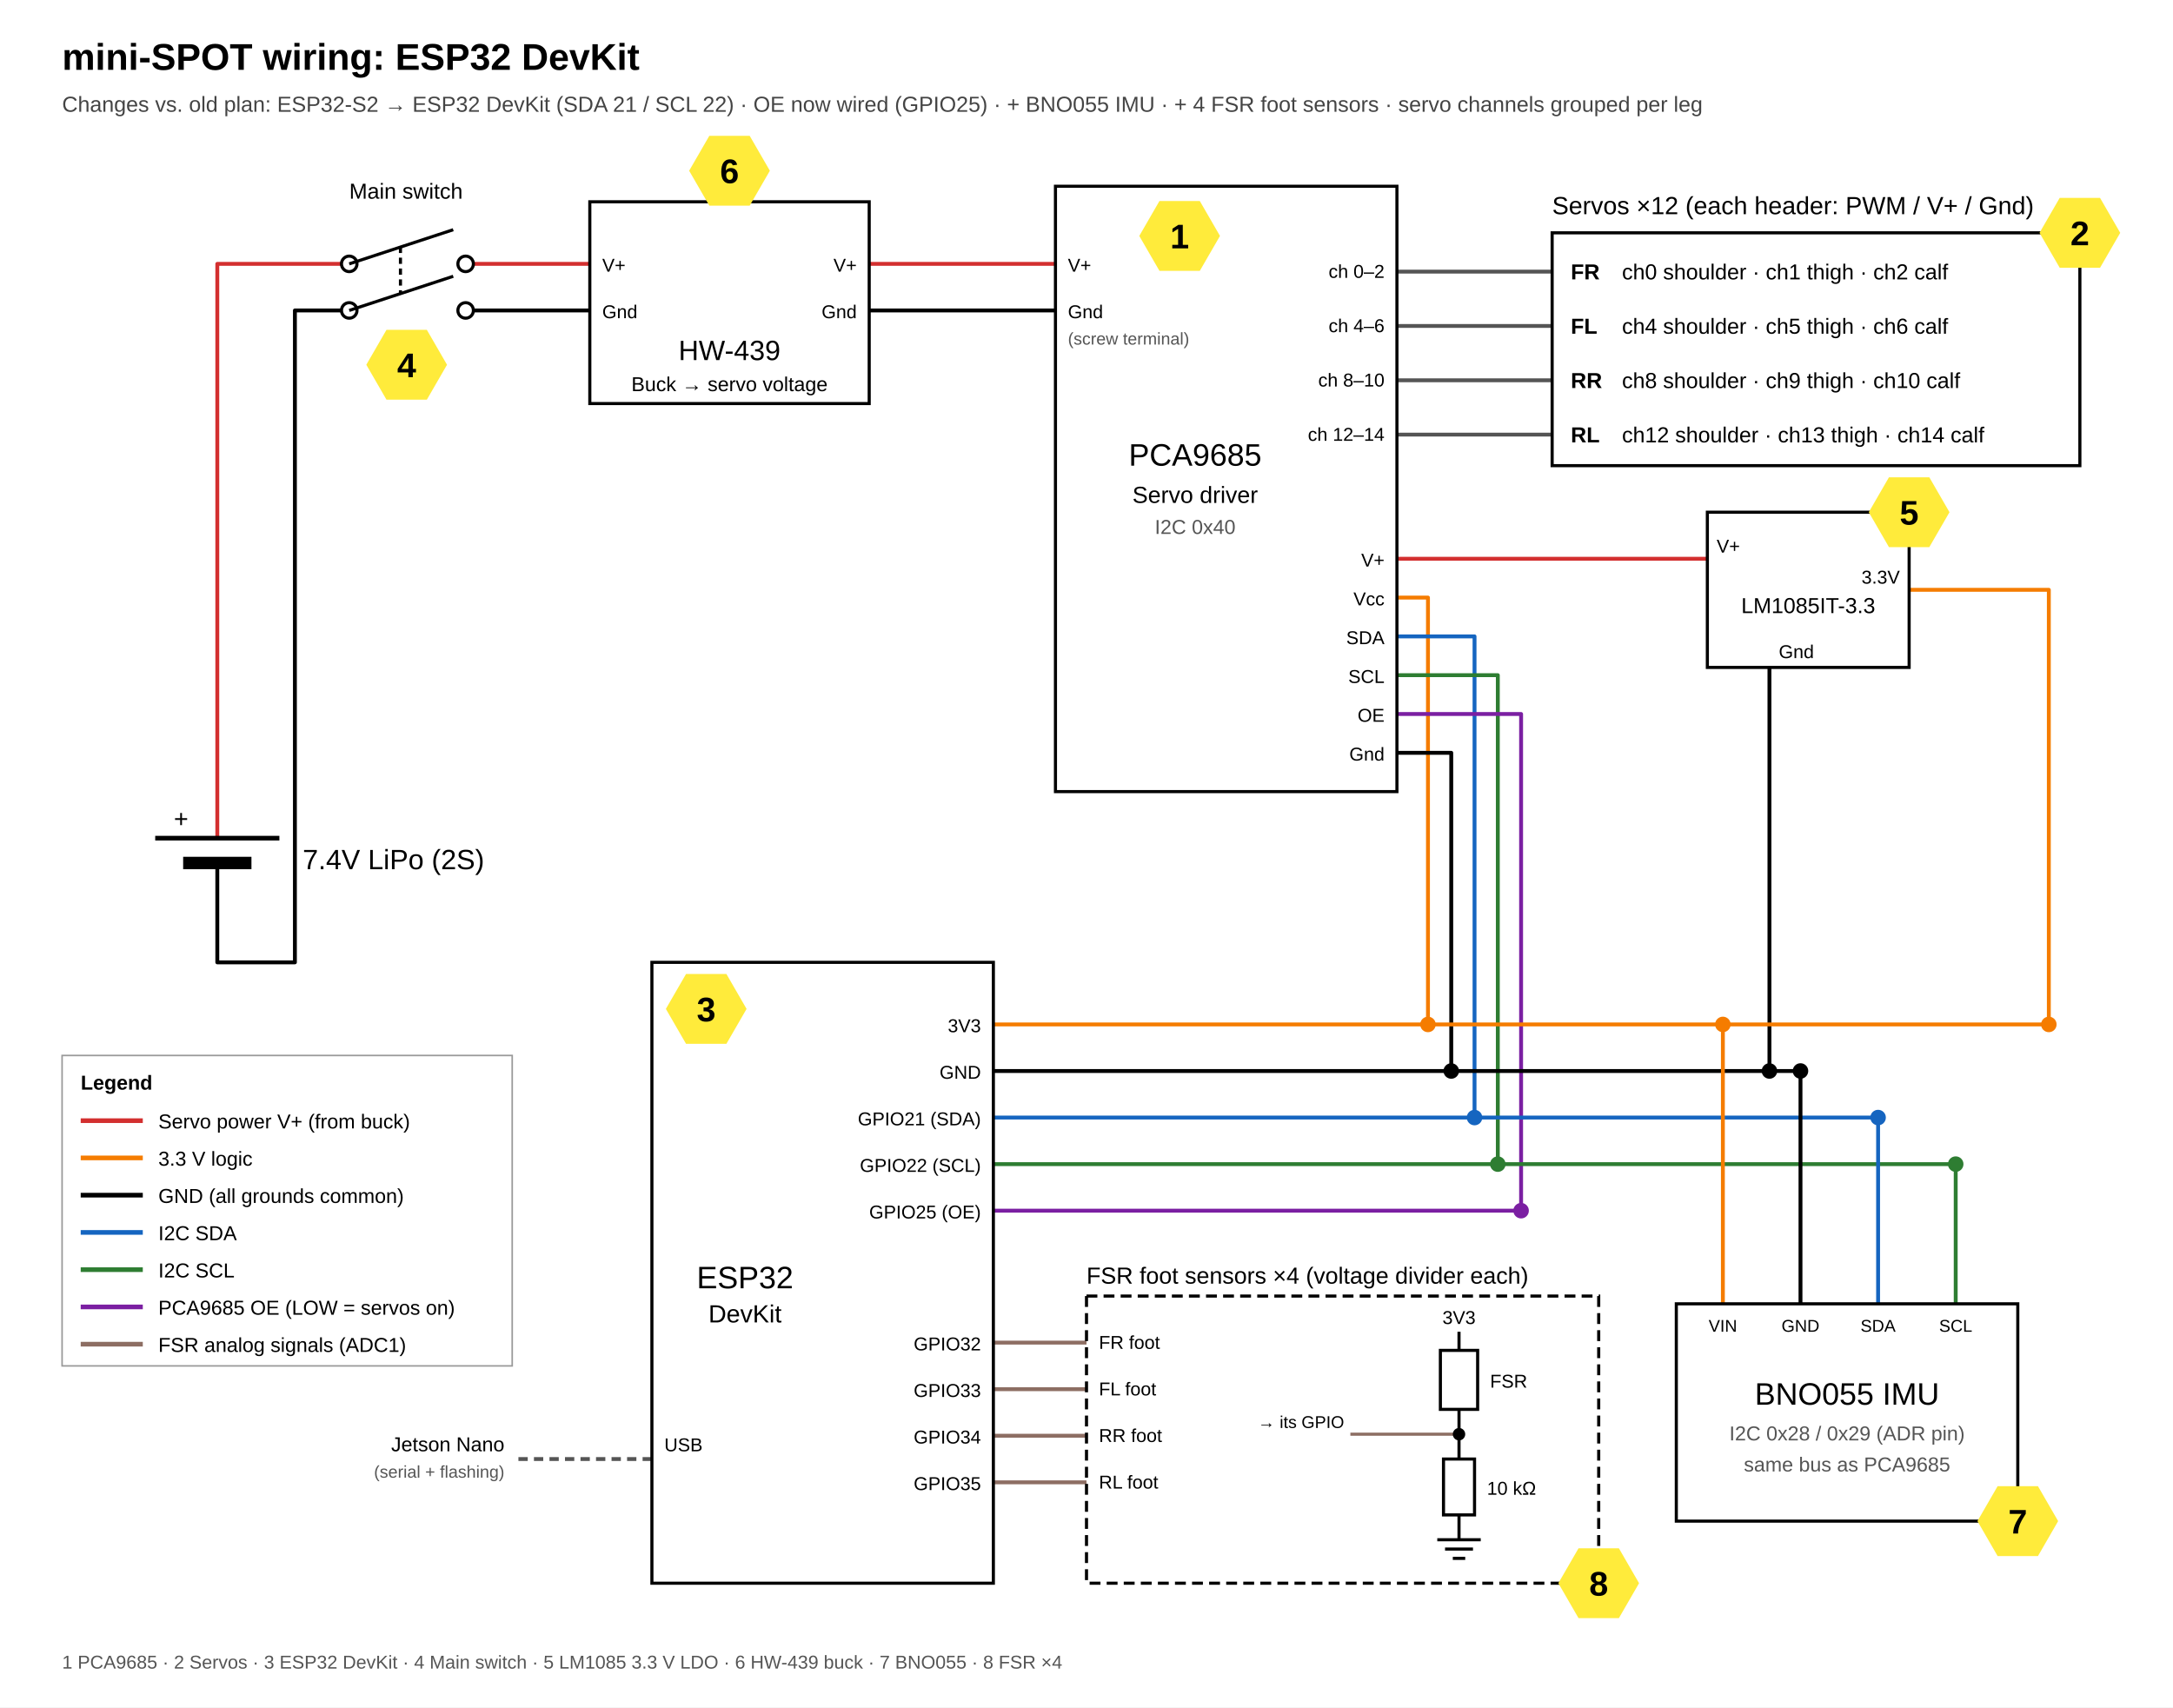
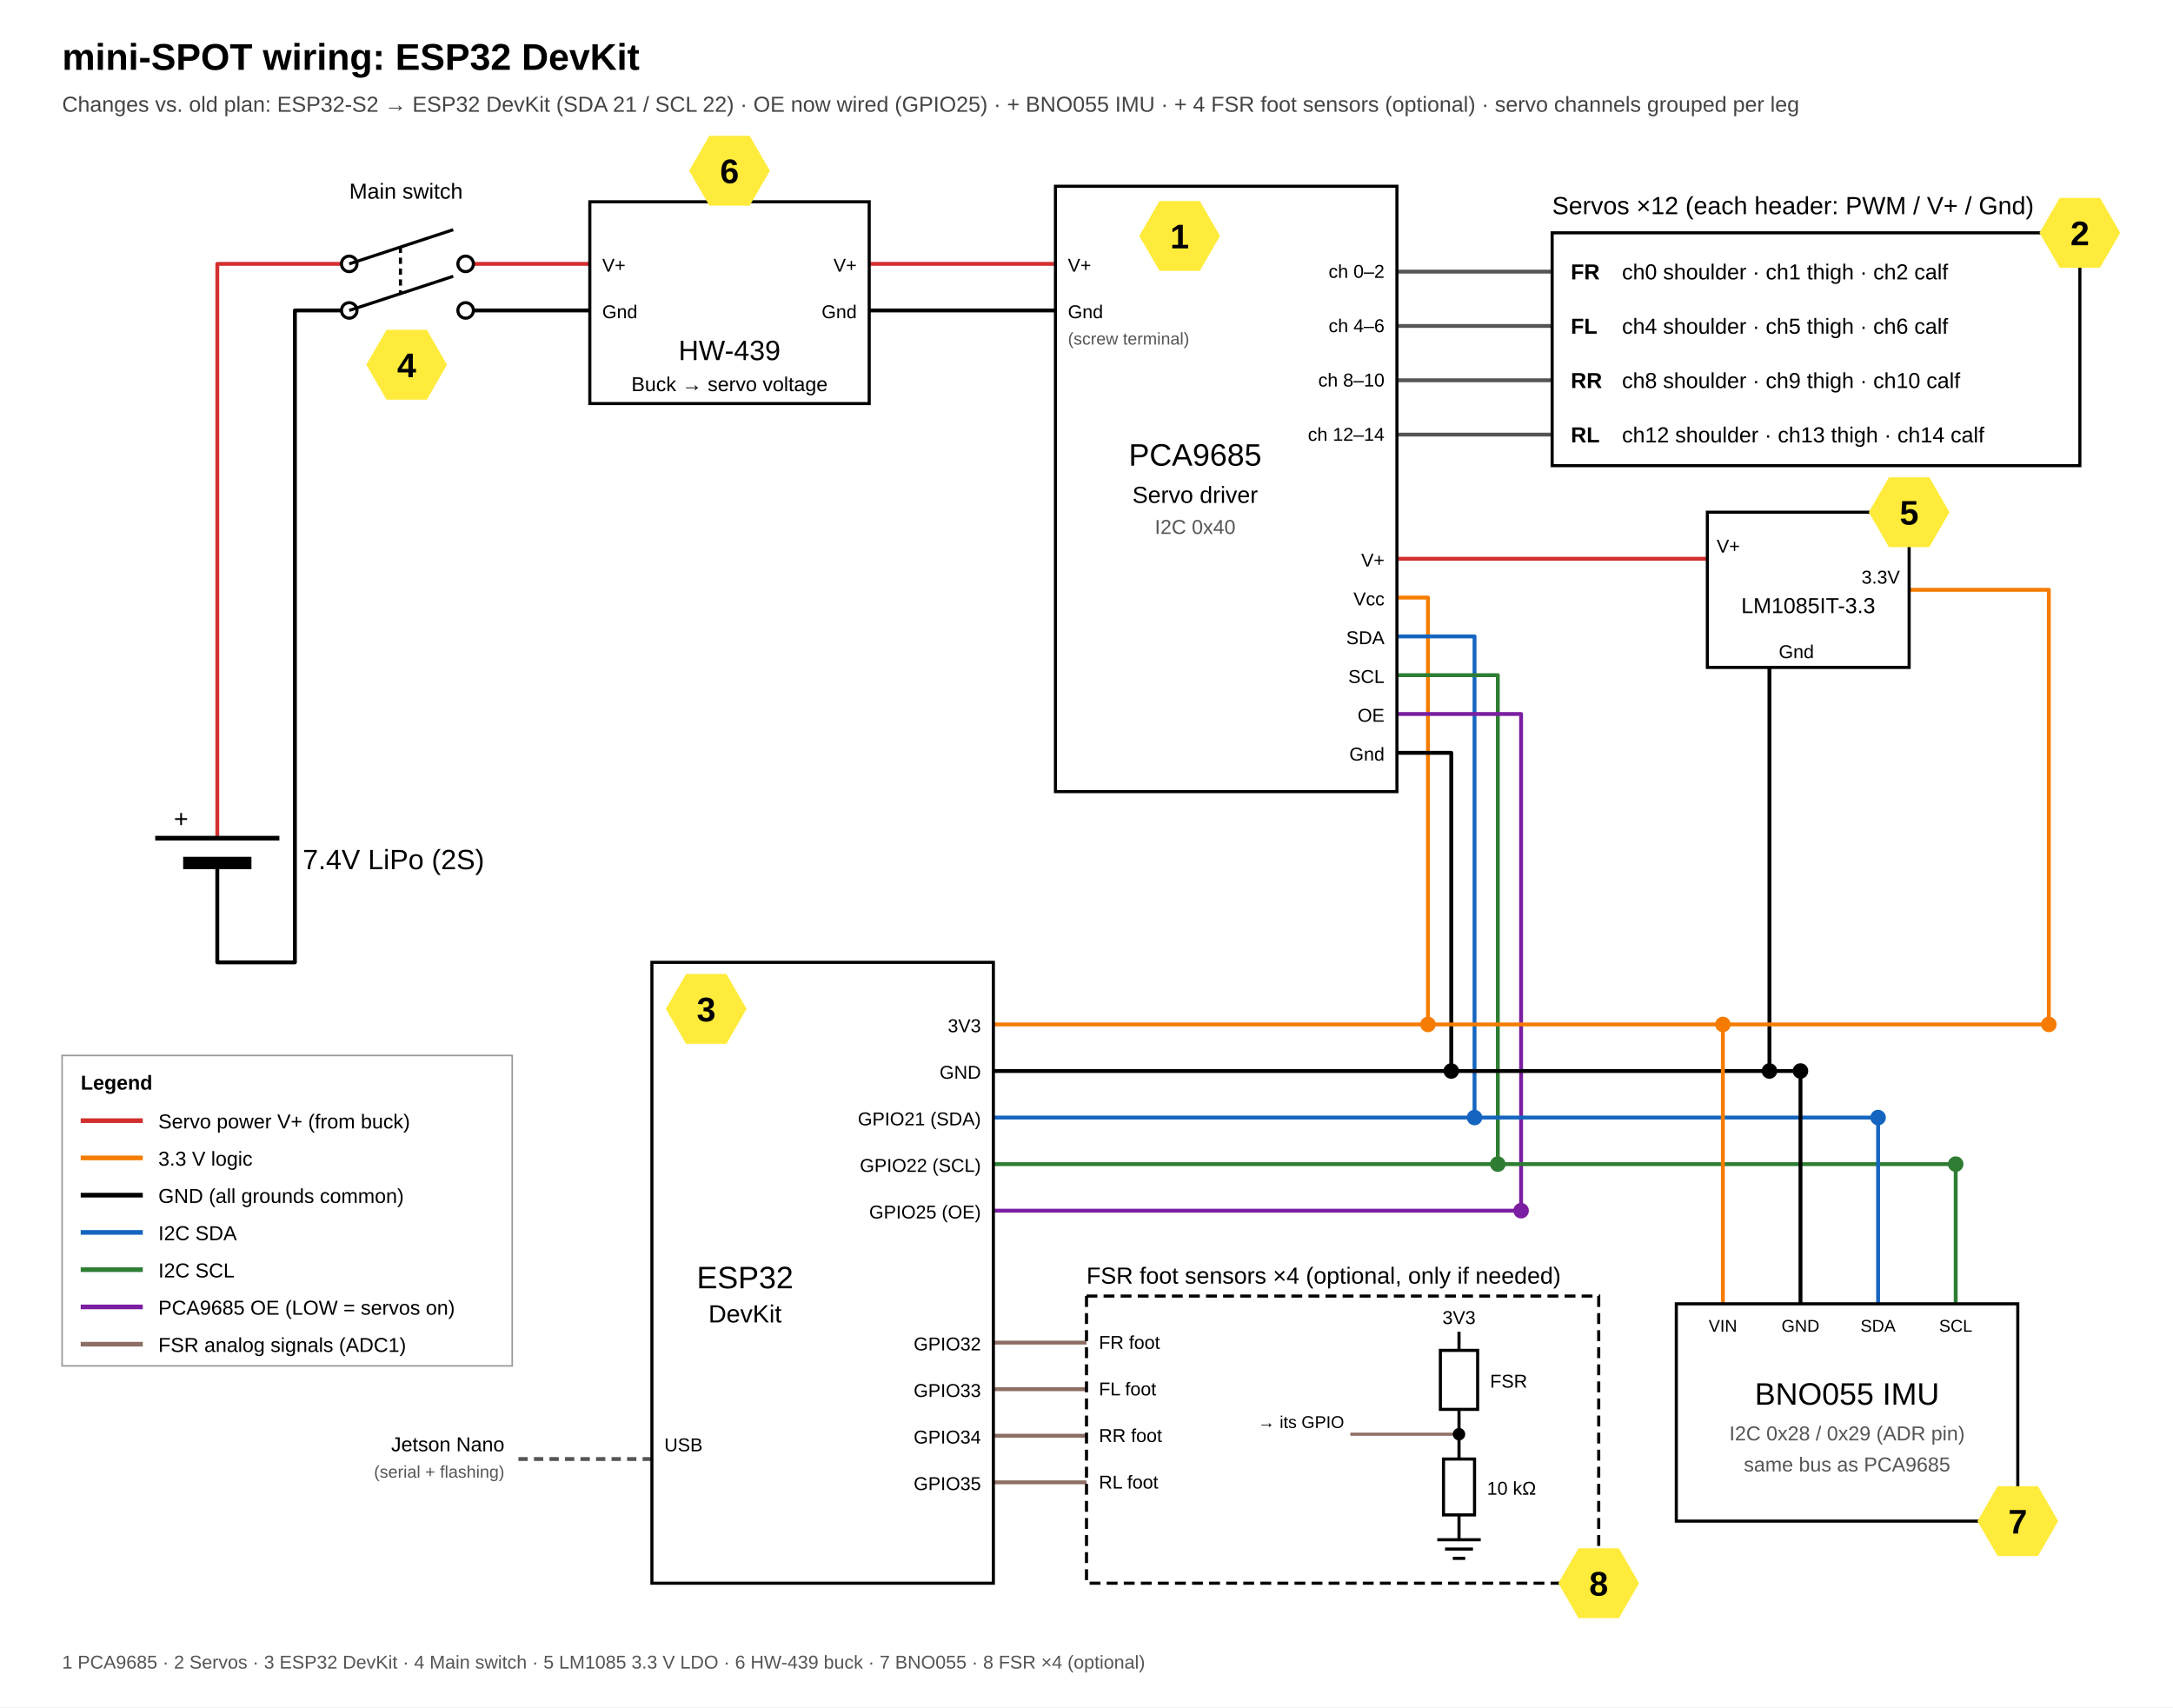
<svg xmlns="http://www.w3.org/2000/svg" viewBox="0 0 1400 1100" width="1400" height="1100" font-family="Arial, Helvetica, sans-serif">
  <rect width="1400" height="1100" fill="#ffffff" />
  <text x="40" y="45" font-size="24" font-weight="bold">mini-SPOT wiring: ESP32 DevKit</text>
-   <text x="40" y="72" font-size="14" fill="#444">Changes vs. old plan: ESP32-S2 → ESP32 DevKit (SDA 21 / SCL 22) · OE now wired (GPIO25) · + BNO055 IMU · + 4 FSR foot sensors · servo channels grouped per leg</text>
+   <text x="40" y="72" font-size="14" fill="#444">Changes vs. old plan: ESP32-S2 → ESP32 DevKit (SDA 21 / SCL 22) · OE now wired (GPIO25) · + BNO055 IMU · + 4 FSR foot sensors (optional) · servo channels grouped per leg</text>
  <g fill="none" stroke-width="2.5" stroke-linejoin="round">
    <polyline points="140,540 140,170 225,170" stroke="#d32f2f" />
    <polyline points="300,170 380,170" stroke="#d32f2f" />
    <polyline points="560,170 680,170" stroke="#d32f2f" />
    <polyline points="140,560 140,620 190,620 190,200 225,200" stroke="#000" />
    <polyline points="300,200 380,200" stroke="#000" />
    <polyline points="560,200 680,200" stroke="#000" />
    <line x1="900" y1="175" x2="1000" y2="175" stroke="#555" />
    <line x1="900" y1="210" x2="1000" y2="210" stroke="#555" />
    <line x1="900" y1="245" x2="1000" y2="245" stroke="#555" />
    <line x1="900" y1="280" x2="1000" y2="280" stroke="#555" />
    <polyline points="900,360 1100,360" stroke="#d32f2f" />
    <polyline points="1230,380 1320,380 1320,660" stroke="#f57c00" />
    <polyline points="1140,430 1140,690" stroke="#000" />
    <polyline points="900,385 920,385 920,660" stroke="#f57c00" />
    <polyline points="900,410 950,410 950,720" stroke="#1565c0" />
    <polyline points="900,435 965,435 965,750" stroke="#2e7d32" />
    <polyline points="900,460 980,460 980,780" stroke="#7b1fa2" />
    <polyline points="900,485 935,485 935,690" stroke="#000" />
    <line x1="640" y1="660" x2="1320" y2="660" stroke="#f57c00" />
    <line x1="640" y1="690" x2="1160" y2="690" stroke="#000" />
    <line x1="640" y1="720" x2="1210" y2="720" stroke="#1565c0" />
    <line x1="640" y1="750" x2="1260" y2="750" stroke="#2e7d32" />
    <line x1="640" y1="780" x2="980" y2="780" stroke="#7b1fa2" />
    <line x1="1110" y1="840" x2="1110" y2="660" stroke="#f57c00" />
    <line x1="1160" y1="840" x2="1160" y2="690" stroke="#000" />
    <line x1="1210" y1="840" x2="1210" y2="720" stroke="#1565c0" />
    <line x1="1260" y1="840" x2="1260" y2="750" stroke="#2e7d32" />
    <line x1="640" y1="865" x2="700" y2="865" stroke="#8d6e63" />
    <line x1="640" y1="895" x2="700" y2="895" stroke="#8d6e63" />
    <line x1="640" y1="925" x2="700" y2="925" stroke="#8d6e63" />
    <line x1="640" y1="955" x2="700" y2="955" stroke="#8d6e63" />
    <line x1="420" y1="940" x2="330" y2="940" stroke="#555" stroke-dasharray="6 4" />
  </g>
  <g fill="#000">
    <circle cx="920" cy="660" r="5" fill="#f57c00" />
    <circle cx="1110" cy="660" r="5" fill="#f57c00" />
    <circle cx="1320" cy="660" r="5" fill="#f57c00" />
    <circle cx="935" cy="690" r="5" />
    <circle cx="1140" cy="690" r="5" />
    <circle cx="1160" cy="690" r="5" />
    <circle cx="950" cy="720" r="5" fill="#1565c0" />
    <circle cx="1210" cy="720" r="5" fill="#1565c0" />
    <circle cx="965" cy="750" r="5" fill="#2e7d32" />
    <circle cx="1260" cy="750" r="5" fill="#2e7d32" />
    <circle cx="980" cy="780" r="5" fill="#7b1fa2" />
  </g>
  <line x1="100" y1="540" x2="180" y2="540" stroke="#000" stroke-width="3" />
  <rect x="118" y="552" width="44" height="8" fill="#000" />
  <text x="112" y="533" font-size="16">+</text>
  <text x="195" y="560" font-size="18">7.4V LiPo (2S)</text>
  <g stroke="#000" stroke-width="2" fill="#fff">
    <circle cx="225" cy="170" r="5" />
    <circle cx="300" cy="170" r="5" />
    <circle cx="225" cy="200" r="5" />
    <circle cx="300" cy="200" r="5" />
    <line x1="225" y1="170" x2="292" y2="148" />
    <line x1="225" y1="200" x2="292" y2="178" />
    <line x1="258" y1="159" x2="258" y2="189" stroke-dasharray="4 3" />
  </g>
  <text x="225" y="128" font-size="14">Main switch</text>
  <rect x="380" y="130" width="180" height="130" fill="#fff" stroke="#000" stroke-width="2" />
  <text x="388" y="175" font-size="12">V+</text>
  <text x="388" y="205" font-size="12">Gnd</text>
  <text x="552" y="175" font-size="12" text-anchor="end">V+</text>
  <text x="552" y="205" font-size="12" text-anchor="end">Gnd</text>
  <text x="470" y="232" font-size="18" text-anchor="middle">HW-439</text>
  <text x="470" y="252" font-size="13" text-anchor="middle">Buck → servo voltage</text>
  <rect x="680" y="120" width="220" height="390" fill="#fff" stroke="#000" stroke-width="2" />
  <text x="688" y="175" font-size="12">V+</text>
  <text x="688" y="205" font-size="12">Gnd</text>
  <text x="688" y="222" font-size="11" fill="#555">(screw terminal)</text>
  <text x="892" y="179" font-size="12" text-anchor="end">ch 0–2</text>
  <text x="892" y="214" font-size="12" text-anchor="end">ch 4–6</text>
  <text x="892" y="249" font-size="12" text-anchor="end">ch 8–10</text>
  <text x="892" y="284" font-size="12" text-anchor="end">ch 12–14</text>
  <text x="770" y="300" font-size="20" text-anchor="middle">PCA9685</text>
  <text x="770" y="324" font-size="15" text-anchor="middle">Servo driver</text>
  <text x="770" y="344" font-size="13" text-anchor="middle" fill="#555">I2C 0x40</text>
  <text x="892" y="365" font-size="12" text-anchor="end">V+</text>
  <text x="892" y="390" font-size="12" text-anchor="end">Vcc</text>
  <text x="892" y="415" font-size="12" text-anchor="end">SDA</text>
  <text x="892" y="440" font-size="12" text-anchor="end">SCL</text>
  <text x="892" y="465" font-size="12" text-anchor="end">OE</text>
  <text x="892" y="490" font-size="12" text-anchor="end">Gnd</text>
  <rect x="1000" y="150" width="340" height="150" fill="#fff" stroke="#000" stroke-width="2" />
  <text x="1000" y="138" font-size="16">Servos ×12 (each header: PWM / V+ / Gnd)</text>
  <text x="1012" y="180" font-size="14" font-weight="bold">FR</text>
  <text x="1045" y="180" font-size="14">ch0 shoulder · ch1 thigh · ch2 calf</text>
  <text x="1012" y="215" font-size="14" font-weight="bold">FL</text>
  <text x="1045" y="215" font-size="14">ch4 shoulder · ch5 thigh · ch6 calf</text>
  <text x="1012" y="250" font-size="14" font-weight="bold">RR</text>
  <text x="1045" y="250" font-size="14">ch8 shoulder · ch9 thigh · ch10 calf</text>
  <text x="1012" y="285" font-size="14" font-weight="bold">RL</text>
  <text x="1045" y="285" font-size="14">ch12 shoulder · ch13 thigh · ch14 calf</text>
  <rect x="1100" y="330" width="130" height="100" fill="#fff" stroke="#000" stroke-width="2" />
  <text x="1106" y="356" font-size="12">V+</text>
  <text x="1224" y="376" font-size="12" text-anchor="end">3.3V</text>
  <text x="1146" y="424" font-size="12">Gnd</text>
  <text x="1165" y="395" font-size="14" text-anchor="middle">LM1085IT-3.3</text>
  <rect x="420" y="620" width="220" height="400" fill="#fff" stroke="#000" stroke-width="2" />
  <text x="632" y="665" font-size="12" text-anchor="end">3V3</text>
  <text x="632" y="695" font-size="12" text-anchor="end">GND</text>
  <text x="632" y="725" font-size="12" text-anchor="end">GPIO21 (SDA)</text>
  <text x="632" y="755" font-size="12" text-anchor="end">GPIO22 (SCL)</text>
  <text x="632" y="785" font-size="12" text-anchor="end">GPIO25 (OE)</text>
  <text x="632" y="870" font-size="12" text-anchor="end">GPIO32</text>
  <text x="632" y="900" font-size="12" text-anchor="end">GPIO33</text>
  <text x="632" y="930" font-size="12" text-anchor="end">GPIO34</text>
  <text x="632" y="960" font-size="12" text-anchor="end">GPIO35</text>
  <text x="480" y="830" font-size="20" text-anchor="middle">ESP32</text>
  <text x="480" y="852" font-size="16" text-anchor="middle">DevKit</text>
  <text x="428" y="935" font-size="12">USB</text>
  <text x="325" y="935" font-size="13" text-anchor="end">Jetson Nano</text>
  <text x="325" y="952" font-size="11" text-anchor="end" fill="#555">(serial + flashing)</text>
  <rect x="1080" y="840" width="220" height="140" fill="#fff" stroke="#000" stroke-width="2" />
  <text x="1110" y="858" font-size="11" text-anchor="middle">VIN</text>
  <text x="1160" y="858" font-size="11" text-anchor="middle">GND</text>
  <text x="1210" y="858" font-size="11" text-anchor="middle">SDA</text>
  <text x="1260" y="858" font-size="11" text-anchor="middle">SCL</text>
  <text x="1190" y="905" font-size="20" text-anchor="middle">BNO055 IMU</text>
  <text x="1190" y="928" font-size="13" text-anchor="middle" fill="#555">I2C 0x28 / 0x29 (ADR pin)</text>
  <text x="1190" y="948" font-size="13" text-anchor="middle" fill="#555">same bus as PCA9685</text>
  <rect x="700" y="835" width="330" height="185" fill="#fff" stroke="#000" stroke-width="2" stroke-dasharray="7 4" />
-   <text x="700" y="827" font-size="15">FSR foot sensors ×4 (voltage divider each)</text>
+   <text x="700" y="827" font-size="15">FSR foot sensors ×4 (optional, only if needed)</text>
  <text x="708" y="869" font-size="12">FR foot</text>
  <text x="708" y="899" font-size="12">FL foot</text>
  <text x="708" y="929" font-size="12">RR foot</text>
  <text x="708" y="959" font-size="12">RL foot</text>
  <g stroke="#000" stroke-width="2" fill="none">
    <line x1="940" y1="858" x2="940" y2="870" />
    <rect x="928" y="870" width="24" height="38" fill="#fff" />
    <line x1="940" y1="908" x2="940" y2="940" />
    <rect x="930" y="940" width="20" height="36" fill="#fff" />
    <line x1="940" y1="976" x2="940" y2="992" />
    <line x1="926" y1="992" x2="954" y2="992" />
    <line x1="931" y1="998" x2="949" y2="998" />
    <line x1="936" y1="1004" x2="944" y2="1004" />
    <line x1="940" y1="924" x2="870" y2="924" stroke="#8d6e63" />
  </g>
  <circle cx="940" cy="924" r="4" fill="#000" />
  <text x="940" y="853" font-size="12" text-anchor="middle">3V3</text>
  <text x="960" y="894" font-size="12">FSR</text>
  <text x="958" y="963" font-size="12">10 kΩ</text>
  <text x="866" y="920" font-size="11" text-anchor="end">→ its GPIO</text>
  <g font-size="22" font-weight="bold" text-anchor="middle">
    <g transform="translate(760,152)">
      <polygon points="26,0 13,22.5 -13,22.5 -26,0 -13,-22.5 13,-22.5" fill="#ffeb3b" />
      <text y="8">1</text>
    </g>
    <g transform="translate(1340,150)">
      <polygon points="26,0 13,22.5 -13,22.5 -26,0 -13,-22.5 13,-22.5" fill="#ffeb3b" />
      <text y="8">2</text>
    </g>
    <g transform="translate(455,650)">
      <polygon points="26,0 13,22.5 -13,22.5 -26,0 -13,-22.5 13,-22.5" fill="#ffeb3b" />
      <text y="8">3</text>
    </g>
    <g transform="translate(262,235)">
      <polygon points="26,0 13,22.5 -13,22.5 -26,0 -13,-22.5 13,-22.5" fill="#ffeb3b" />
      <text y="8">4</text>
    </g>
    <g transform="translate(1230,330)">
      <polygon points="26,0 13,22.5 -13,22.5 -26,0 -13,-22.5 13,-22.5" fill="#ffeb3b" />
      <text y="8">5</text>
    </g>
    <g transform="translate(470,110)">
      <polygon points="26,0 13,22.5 -13,22.5 -26,0 -13,-22.5 13,-22.5" fill="#ffeb3b" />
      <text y="8">6</text>
    </g>
    <g transform="translate(1300,980)">
      <polygon points="26,0 13,22.5 -13,22.5 -26,0 -13,-22.5 13,-22.5" fill="#ffeb3b" />
      <text y="8">7</text>
    </g>
    <g transform="translate(1030,1020)">
      <polygon points="26,0 13,22.5 -13,22.5 -26,0 -13,-22.5 13,-22.5" fill="#ffeb3b" />
      <text y="8">8</text>
    </g>
  </g>
  <g font-size="13">
    <rect x="40" y="680" width="290" height="200" fill="#fff" stroke="#999" />
    <text x="52" y="702" font-weight="bold">Legend</text>
    <line x1="52" y1="722" x2="92" y2="722" stroke="#d32f2f" stroke-width="3" />
    <text x="102" y="727">Servo power V+ (from buck)</text>
    <line x1="52" y1="746" x2="92" y2="746" stroke="#f57c00" stroke-width="3" />
    <text x="102" y="751">3.3 V logic</text>
    <line x1="52" y1="770" x2="92" y2="770" stroke="#000" stroke-width="3" />
    <text x="102" y="775">GND (all grounds common)</text>
    <line x1="52" y1="794" x2="92" y2="794" stroke="#1565c0" stroke-width="3" />
    <text x="102" y="799">I2C SDA</text>
    <line x1="52" y1="818" x2="92" y2="818" stroke="#2e7d32" stroke-width="3" />
    <text x="102" y="823">I2C SCL</text>
    <line x1="52" y1="842" x2="92" y2="842" stroke="#7b1fa2" stroke-width="3" />
    <text x="102" y="847">PCA9685 OE (LOW = servos on)</text>
    <line x1="52" y1="866" x2="92" y2="866" stroke="#8d6e63" stroke-width="3" />
    <text x="102" y="871">FSR analog signals (ADC1)</text>
  </g>
-   <text x="40" y="1075" font-size="12" fill="#555">1 PCA9685 · 2 Servos · 3 ESP32 DevKit · 4 Main switch · 5 LM1085 3.3 V LDO · 6 HW-439 buck · 7 BNO055 · 8 FSR ×4</text>
+   <text x="40" y="1075" font-size="12" fill="#555">1 PCA9685 · 2 Servos · 3 ESP32 DevKit · 4 Main switch · 5 LM1085 3.3 V LDO · 6 HW-439 buck · 7 BNO055 · 8 FSR ×4 (optional)</text>
</svg>
